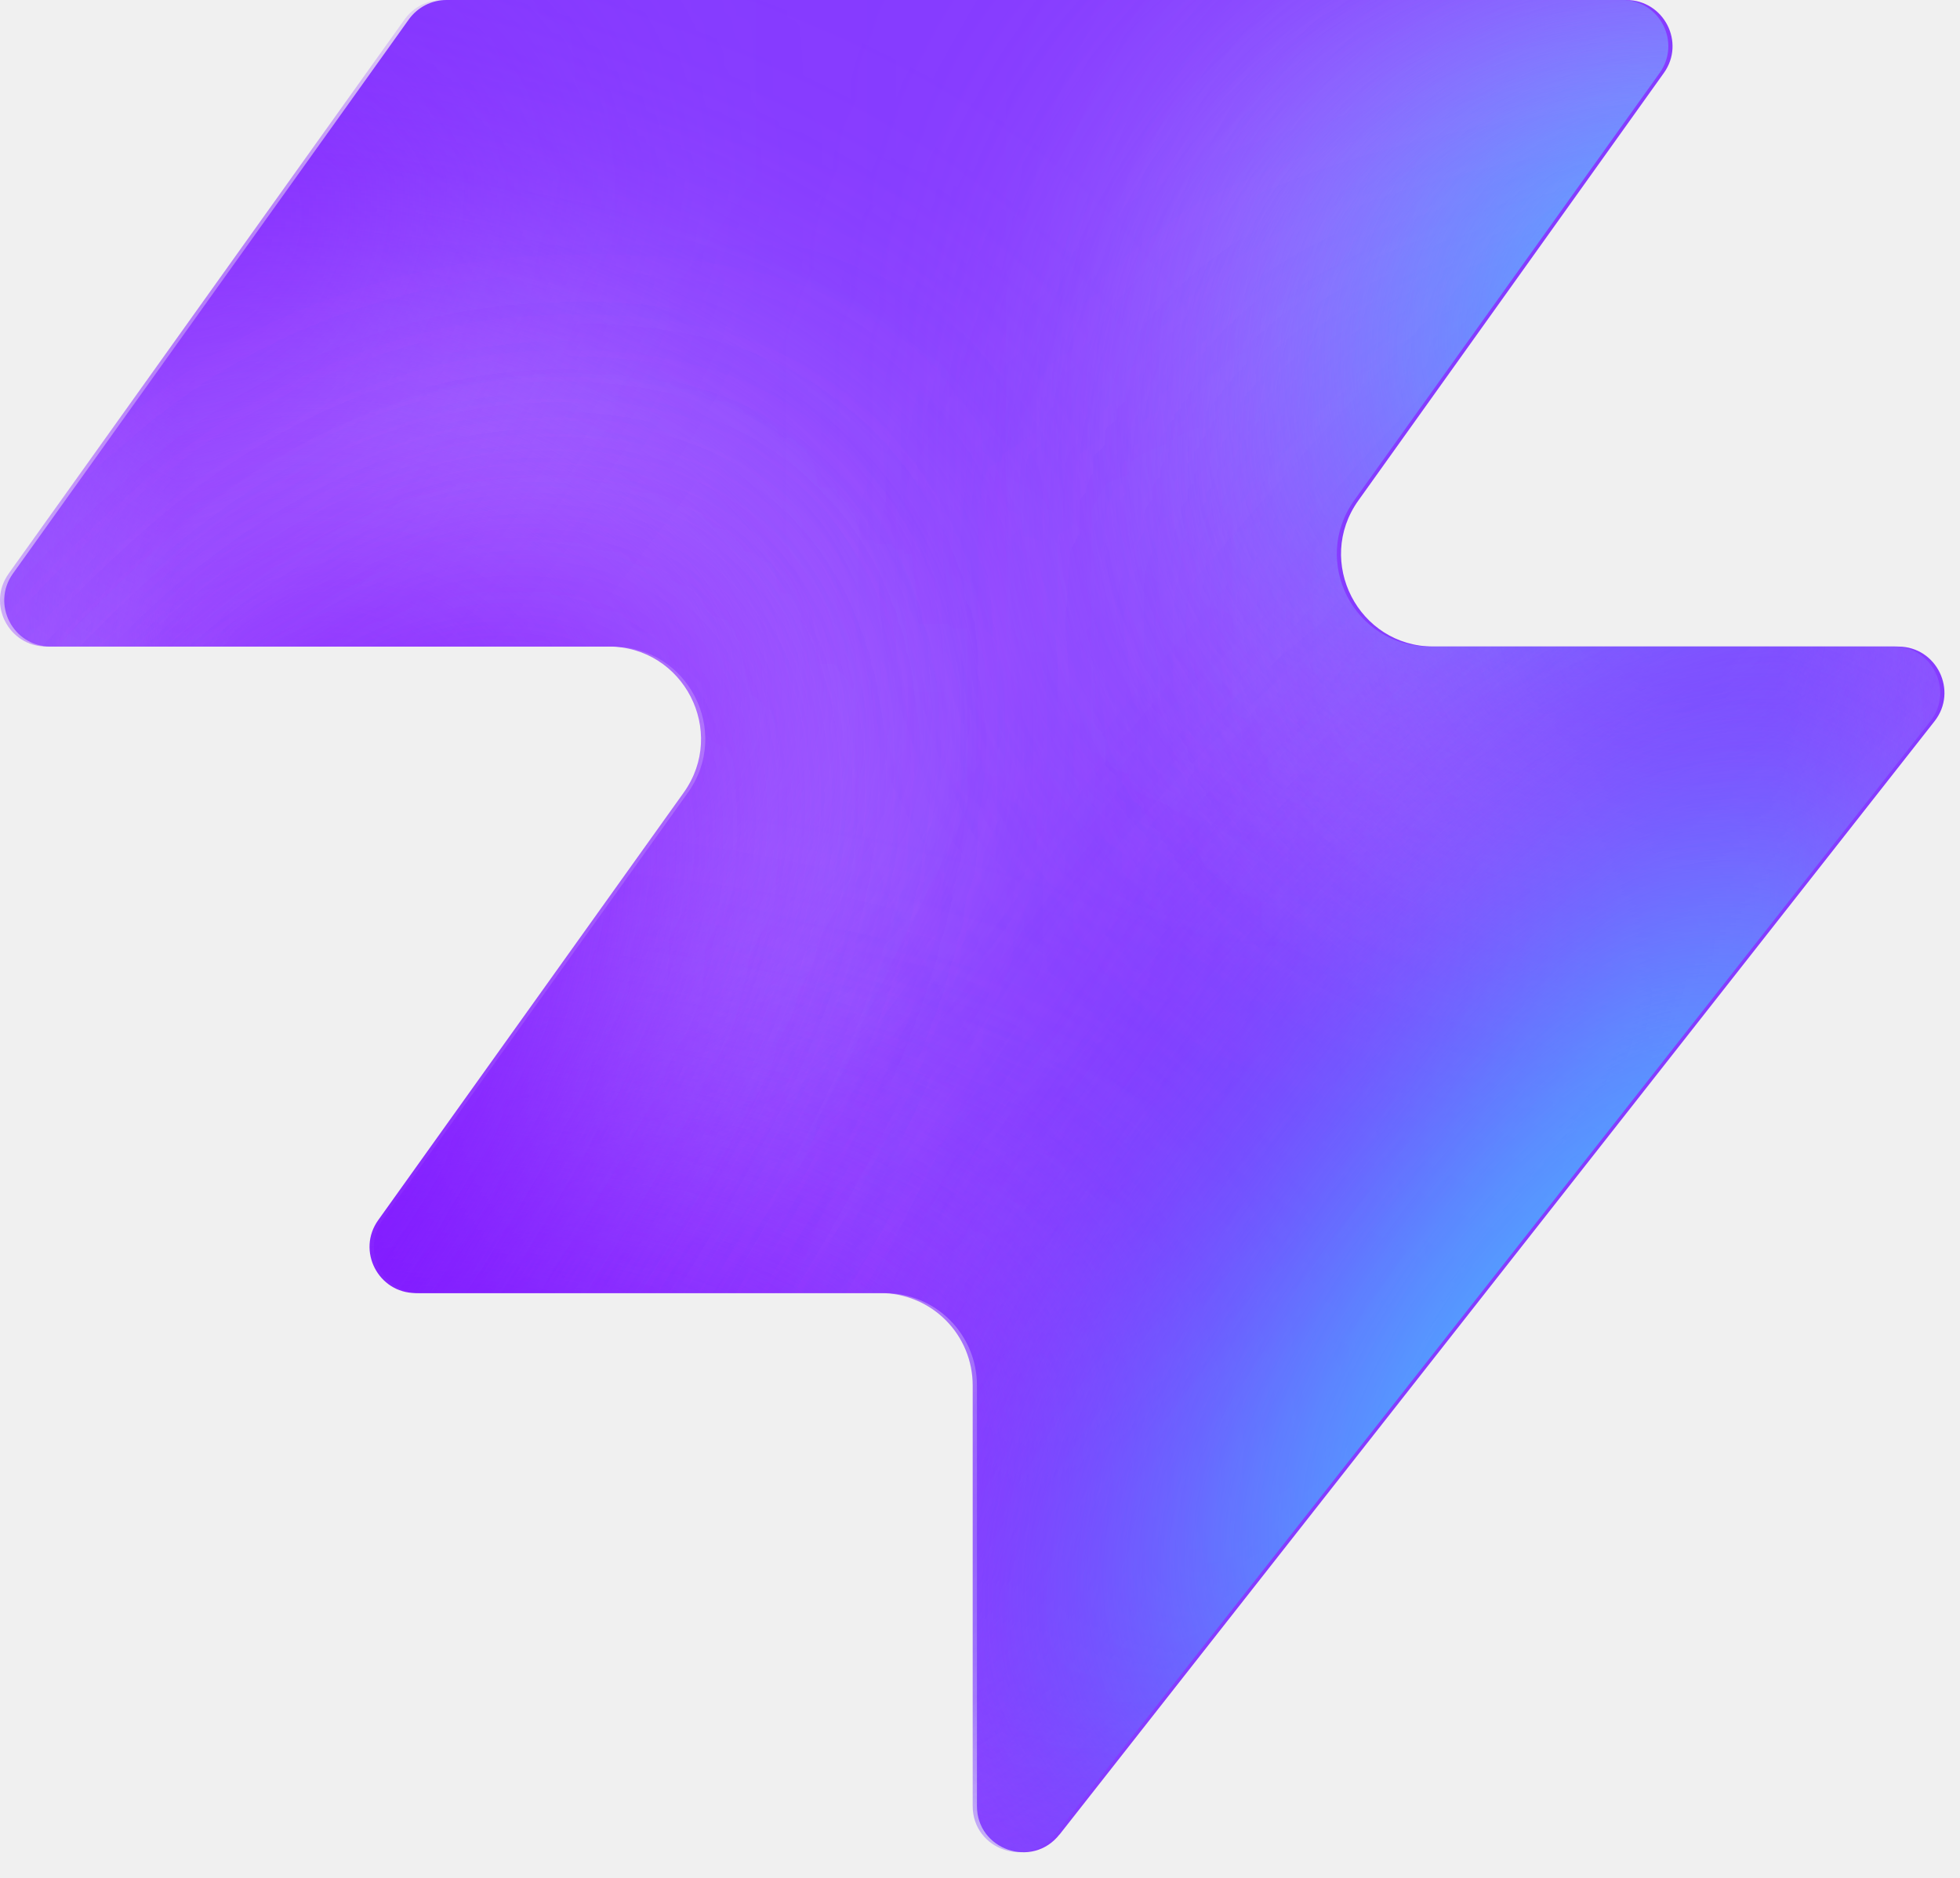
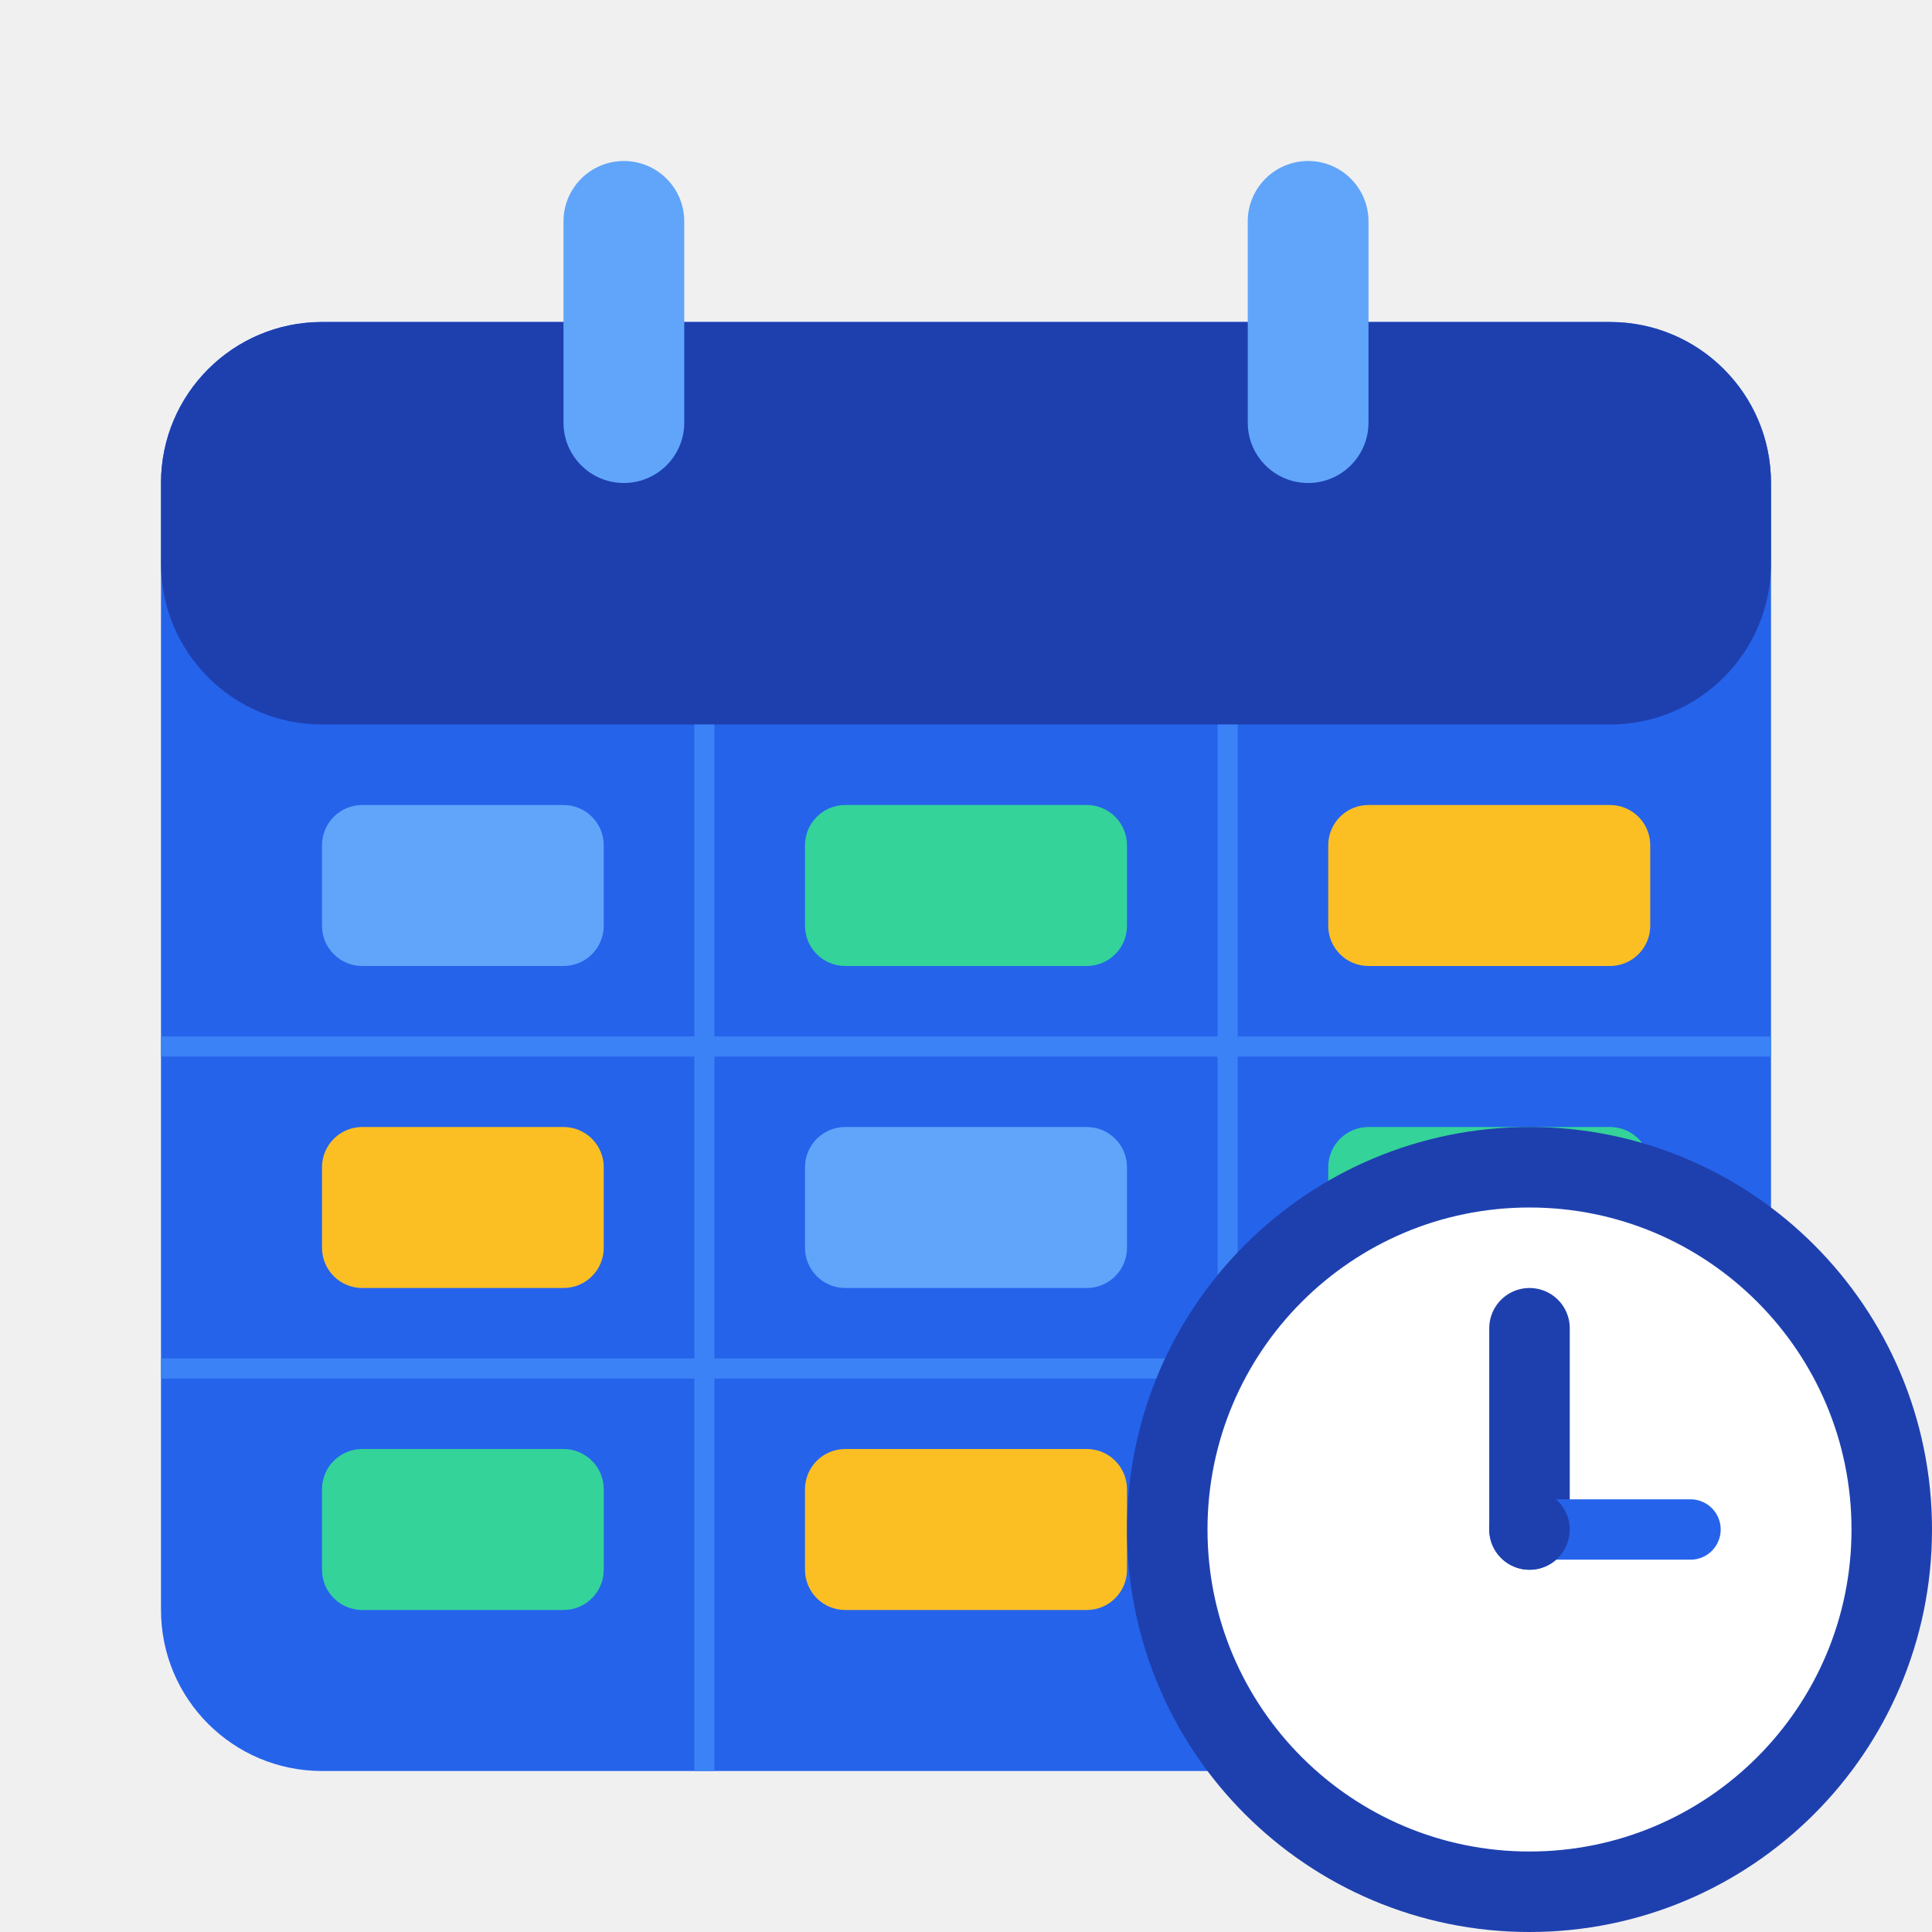
- <svg xmlns="http://www.w3.org/2000/svg" width="48" height="46" fill="none" viewBox="0 0 48 46">
-   <path fill="#863bff" d="M25.946 44.938c-.664.845-2.021.375-2.021-.698V33.937a2.26 2.26 0 0 0-2.262-2.262H10.287c-.92 0-1.456-1.04-.92-1.788l7.48-10.471c1.07-1.497 0-3.578-1.842-3.578H1.237c-.92 0-1.456-1.04-.92-1.788L10.013.474c.214-.297.556-.474.92-.474h28.894c.92 0 1.456 1.04.92 1.788l-7.48 10.471c-1.07 1.498 0 3.579 1.842 3.579h11.377c.943 0 1.473 1.088.89 1.83L25.947 44.94z" style="fill:#863bff;fill:color(display-p3 .525 .23 1);fill-opacity:1" />
-   <mask id="a" width="48" height="46" x="0" y="0" maskUnits="userSpaceOnUse" style="mask-type:alpha">
-     <path fill="#000" d="M25.842 44.938c-.664.844-2.021.375-2.021-.698V33.937a2.26 2.26 0 0 0-2.262-2.262H10.183c-.92 0-1.456-1.04-.92-1.788l7.48-10.471c1.07-1.498 0-3.579-1.842-3.579H1.133c-.92 0-1.456-1.04-.92-1.787L9.91.473c.214-.297.556-.474.92-.474h28.894c.92 0 1.456 1.04.92 1.788l-7.48 10.471c-1.07 1.498 0 3.578 1.842 3.578h11.377c.943 0 1.473 1.088.89 1.832L25.843 44.94z" style="fill:#000;fill-opacity:1" />
-   </mask>
-   <g mask="url(#a)">
-     <g filter="url(#b)">
-       <ellipse cx="5.508" cy="14.704" fill="#ede6ff" rx="5.508" ry="14.704" style="fill:#ede6ff;fill:color(display-p3 .927 .903 1);fill-opacity:1" transform="matrix(.00324 1 1 -.00324 -4.47 31.516)" />
-     </g>
-     <g filter="url(#c)">
-       <ellipse cx="10.399" cy="29.851" fill="#ede6ff" rx="10.399" ry="29.851" style="fill:#ede6ff;fill:color(display-p3 .927 .903 1);fill-opacity:1" transform="matrix(.00324 1 1 -.00324 -39.328 7.883)" />
-     </g>
-     <g filter="url(#d)">
-       <ellipse cx="5.508" cy="30.487" fill="#7e14ff" rx="5.508" ry="30.487" style="fill:#7e14ff;fill:color(display-p3 .492 .077 1);fill-opacity:1" transform="rotate(89.814 -25.913 -14.639)scale(1 -1)" />
-     </g>
-     <g filter="url(#e)">
-       <ellipse cx="5.508" cy="30.599" fill="#7e14ff" rx="5.508" ry="30.599" style="fill:#7e14ff;fill:color(display-p3 .492 .077 1);fill-opacity:1" transform="rotate(89.814 -32.644 -3.334)scale(1 -1)" />
-     </g>
-     <g filter="url(#f)">
-       <ellipse cx="5.508" cy="30.599" fill="#7e14ff" rx="5.508" ry="30.599" style="fill:#7e14ff;fill:color(display-p3 .492 .077 1);fill-opacity:1" transform="matrix(.00324 1 1 -.00324 -34.34 30.47)" />
-     </g>
-     <g filter="url(#g)">
-       <ellipse cx="14.072" cy="22.078" fill="#ede6ff" rx="14.072" ry="22.078" style="fill:#ede6ff;fill:color(display-p3 .927 .903 1);fill-opacity:1" transform="rotate(93.35 24.506 48.493)scale(-1 1)" />
-     </g>
-     <g filter="url(#h)">
-       <ellipse cx="3.47" cy="21.501" fill="#7e14ff" rx="3.47" ry="21.501" style="fill:#7e14ff;fill:color(display-p3 .492 .077 1);fill-opacity:1" transform="rotate(89.009 28.708 47.59)scale(-1 1)" />
-     </g>
-     <g filter="url(#i)">
-       <ellipse cx="3.47" cy="21.501" fill="#7e14ff" rx="3.47" ry="21.501" style="fill:#7e14ff;fill:color(display-p3 .492 .077 1);fill-opacity:1" transform="rotate(89.009 28.708 47.59)scale(-1 1)" />
-     </g>
-     <g filter="url(#j)">
-       <ellipse cx=".387" cy="8.972" fill="#7e14ff" rx="4.407" ry="29.108" style="fill:#7e14ff;fill:color(display-p3 .492 .077 1);fill-opacity:1" transform="rotate(39.51 .387 8.972)" />
-     </g>
-     <g filter="url(#k)">
-       <ellipse cx="47.523" cy="-6.092" fill="#7e14ff" rx="4.407" ry="29.108" style="fill:#7e14ff;fill:color(display-p3 .492 .077 1);fill-opacity:1" transform="rotate(37.892 47.523 -6.092)" />
-     </g>
-     <g filter="url(#l)">
-       <ellipse cx="41.412" cy="6.333" fill="#47bfff" rx="5.971" ry="9.665" style="fill:#47bfff;fill:color(display-p3 .28 .748 1);fill-opacity:1" transform="rotate(37.892 41.412 6.333)" />
-     </g>
-     <g filter="url(#m)">
-       <ellipse cx="-1.879" cy="38.332" fill="#7e14ff" rx="4.407" ry="29.108" style="fill:#7e14ff;fill:color(display-p3 .492 .077 1);fill-opacity:1" transform="rotate(37.892 -1.88 38.332)" />
-     </g>
-     <g filter="url(#n)">
-       <ellipse cx="-1.879" cy="38.332" fill="#7e14ff" rx="4.407" ry="29.108" style="fill:#7e14ff;fill:color(display-p3 .492 .077 1);fill-opacity:1" transform="rotate(37.892 -1.88 38.332)" />
-     </g>
-     <g filter="url(#o)">
-       <ellipse cx="35.651" cy="29.907" fill="#7e14ff" rx="4.407" ry="29.108" style="fill:#7e14ff;fill:color(display-p3 .492 .077 1);fill-opacity:1" transform="rotate(37.892 35.651 29.907)" />
-     </g>
-     <g filter="url(#p)">
-       <ellipse cx="38.418" cy="32.4" fill="#47bfff" rx="5.971" ry="15.297" style="fill:#47bfff;fill:color(display-p3 .28 .748 1);fill-opacity:1" transform="rotate(37.892 38.418 32.4)" />
-     </g>
-   </g>
-   <defs>
-     <filter id="b" width="60.045" height="41.654" x="-19.77" y="16.149" color-interpolation-filters="sRGB" filterUnits="userSpaceOnUse">
-       <feFlood flood-opacity="0" result="BackgroundImageFix" />
-       <feBlend in="SourceGraphic" in2="BackgroundImageFix" result="shape" />
-       <feGaussianBlur result="effect1_foregroundBlur_2002_17158" stdDeviation="7.659" />
-     </filter>
-     <filter id="c" width="90.34" height="51.437" x="-54.613" y="-7.533" color-interpolation-filters="sRGB" filterUnits="userSpaceOnUse">
-       <feFlood flood-opacity="0" result="BackgroundImageFix" />
-       <feBlend in="SourceGraphic" in2="BackgroundImageFix" result="shape" />
-       <feGaussianBlur result="effect1_foregroundBlur_2002_17158" stdDeviation="7.659" />
-     </filter>
-     <filter id="d" width="79.355" height="29.4" x="-49.64" y="2.03" color-interpolation-filters="sRGB" filterUnits="userSpaceOnUse">
-       <feFlood flood-opacity="0" result="BackgroundImageFix" />
-       <feBlend in="SourceGraphic" in2="BackgroundImageFix" result="shape" />
-       <feGaussianBlur result="effect1_foregroundBlur_2002_17158" stdDeviation="4.596" />
-     </filter>
-     <filter id="e" width="79.579" height="29.4" x="-45.045" y="20.029" color-interpolation-filters="sRGB" filterUnits="userSpaceOnUse">
-       <feFlood flood-opacity="0" result="BackgroundImageFix" />
-       <feBlend in="SourceGraphic" in2="BackgroundImageFix" result="shape" />
-       <feGaussianBlur result="effect1_foregroundBlur_2002_17158" stdDeviation="4.596" />
-     </filter>
-     <filter id="f" width="79.579" height="29.4" x="-43.513" y="21.178" color-interpolation-filters="sRGB" filterUnits="userSpaceOnUse">
-       <feFlood flood-opacity="0" result="BackgroundImageFix" />
-       <feBlend in="SourceGraphic" in2="BackgroundImageFix" result="shape" />
-       <feGaussianBlur result="effect1_foregroundBlur_2002_17158" stdDeviation="4.596" />
-     </filter>
-     <filter id="g" width="74.749" height="58.852" x="15.756" y="-17.901" color-interpolation-filters="sRGB" filterUnits="userSpaceOnUse">
-       <feFlood flood-opacity="0" result="BackgroundImageFix" />
-       <feBlend in="SourceGraphic" in2="BackgroundImageFix" result="shape" />
-       <feGaussianBlur result="effect1_foregroundBlur_2002_17158" stdDeviation="7.659" />
-     </filter>
-     <filter id="h" width="61.377" height="25.362" x="23.548" y="2.284" color-interpolation-filters="sRGB" filterUnits="userSpaceOnUse">
-       <feFlood flood-opacity="0" result="BackgroundImageFix" />
-       <feBlend in="SourceGraphic" in2="BackgroundImageFix" result="shape" />
-       <feGaussianBlur result="effect1_foregroundBlur_2002_17158" stdDeviation="4.596" />
-     </filter>
-     <filter id="i" width="61.377" height="25.362" x="23.548" y="2.284" color-interpolation-filters="sRGB" filterUnits="userSpaceOnUse">
-       <feFlood flood-opacity="0" result="BackgroundImageFix" />
-       <feBlend in="SourceGraphic" in2="BackgroundImageFix" result="shape" />
-       <feGaussianBlur result="effect1_foregroundBlur_2002_17158" stdDeviation="4.596" />
-     </filter>
-     <filter id="j" width="56.045" height="63.649" x="-27.636" y="-22.853" color-interpolation-filters="sRGB" filterUnits="userSpaceOnUse">
-       <feFlood flood-opacity="0" result="BackgroundImageFix" />
-       <feBlend in="SourceGraphic" in2="BackgroundImageFix" result="shape" />
-       <feGaussianBlur result="effect1_foregroundBlur_2002_17158" stdDeviation="4.596" />
-     </filter>
-     <filter id="k" width="54.814" height="64.646" x="20.116" y="-38.415" color-interpolation-filters="sRGB" filterUnits="userSpaceOnUse">
-       <feFlood flood-opacity="0" result="BackgroundImageFix" />
-       <feBlend in="SourceGraphic" in2="BackgroundImageFix" result="shape" />
-       <feGaussianBlur result="effect1_foregroundBlur_2002_17158" stdDeviation="4.596" />
-     </filter>
-     <filter id="l" width="33.541" height="35.313" x="24.641" y="-11.323" color-interpolation-filters="sRGB" filterUnits="userSpaceOnUse">
-       <feFlood flood-opacity="0" result="BackgroundImageFix" />
-       <feBlend in="SourceGraphic" in2="BackgroundImageFix" result="shape" />
-       <feGaussianBlur result="effect1_foregroundBlur_2002_17158" stdDeviation="4.596" />
-     </filter>
-     <filter id="m" width="54.814" height="64.646" x="-29.286" y="6.009" color-interpolation-filters="sRGB" filterUnits="userSpaceOnUse">
-       <feFlood flood-opacity="0" result="BackgroundImageFix" />
-       <feBlend in="SourceGraphic" in2="BackgroundImageFix" result="shape" />
-       <feGaussianBlur result="effect1_foregroundBlur_2002_17158" stdDeviation="4.596" />
-     </filter>
-     <filter id="n" width="54.814" height="64.646" x="-29.286" y="6.009" color-interpolation-filters="sRGB" filterUnits="userSpaceOnUse">
-       <feFlood flood-opacity="0" result="BackgroundImageFix" />
-       <feBlend in="SourceGraphic" in2="BackgroundImageFix" result="shape" />
-       <feGaussianBlur result="effect1_foregroundBlur_2002_17158" stdDeviation="4.596" />
-     </filter>
-     <filter id="o" width="54.814" height="64.646" x="8.244" y="-2.416" color-interpolation-filters="sRGB" filterUnits="userSpaceOnUse">
-       <feFlood flood-opacity="0" result="BackgroundImageFix" />
-       <feBlend in="SourceGraphic" in2="BackgroundImageFix" result="shape" />
-       <feGaussianBlur result="effect1_foregroundBlur_2002_17158" stdDeviation="4.596" />
-     </filter>
-     <filter id="p" width="39.409" height="43.623" x="18.713" y="10.588" color-interpolation-filters="sRGB" filterUnits="userSpaceOnUse">
-       <feFlood flood-opacity="0" result="BackgroundImageFix" />
-       <feBlend in="SourceGraphic" in2="BackgroundImageFix" result="shape" />
-       <feGaussianBlur result="effect1_foregroundBlur_2002_17158" stdDeviation="4.596" />
-     </filter>
-   </defs>
+ <svg xmlns="http://www.w3.org/2000/svg" width="48" height="48" viewBox="0 0 48 48" fill="none">
+   <rect x="4" y="8" width="40" height="36" rx="4" fill="#2563eb" />
+   <rect x="4" y="8" width="40" height="10" rx="4" fill="#1e40af" />
+   <rect x="14" y="4" width="3" height="8" rx="1.5" fill="#60a5fa" />
+   <rect x="31" y="4" width="3" height="8" rx="1.5" fill="#60a5fa" />
+   <line x1="4" y1="26" x2="44" y2="26" stroke="#3b82f6" stroke-width="0.5" />
+   <line x1="4" y1="34" x2="44" y2="34" stroke="#3b82f6" stroke-width="0.5" />
+   <line x1="17.5" y1="18" x2="17.5" y2="44" stroke="#3b82f6" stroke-width="0.5" />
+   <line x1="30.5" y1="18" x2="30.5" y2="44" stroke="#3b82f6" stroke-width="0.5" />
+   <rect x="8" y="20" width="7" height="4" rx="1" fill="#60a5fa" />
+   <rect x="20" y="20" width="8" height="4" rx="1" fill="#34d399" />
+   <rect x="33" y="20" width="8" height="4" rx="1" fill="#fbbf24" />
+   <rect x="8" y="28" width="7" height="4" rx="1" fill="#fbbf24" />
+   <rect x="20" y="28" width="8" height="4" rx="1" fill="#60a5fa" />
+   <rect x="33" y="28" width="8" height="4" rx="1" fill="#34d399" />
+   <rect x="8" y="36" width="7" height="4" rx="1" fill="#34d399" />
+   <rect x="20" y="36" width="8" height="4" rx="1" fill="#fbbf24" />
+   <rect x="33" y="36" width="8" height="4" rx="1" fill="#60a5fa" />
+   <circle cx="38" cy="38" r="9" fill="white" stroke="#1e40af" stroke-width="2" />
+   <line x1="38" y1="38" x2="38" y2="33" stroke="#1e40af" stroke-width="2" stroke-linecap="round" />
+   <line x1="38" y1="38" x2="42" y2="38" stroke="#2563eb" stroke-width="1.5" stroke-linecap="round" />
+   <circle cx="38" cy="38" r="1" fill="#1e40af" />
</svg>
